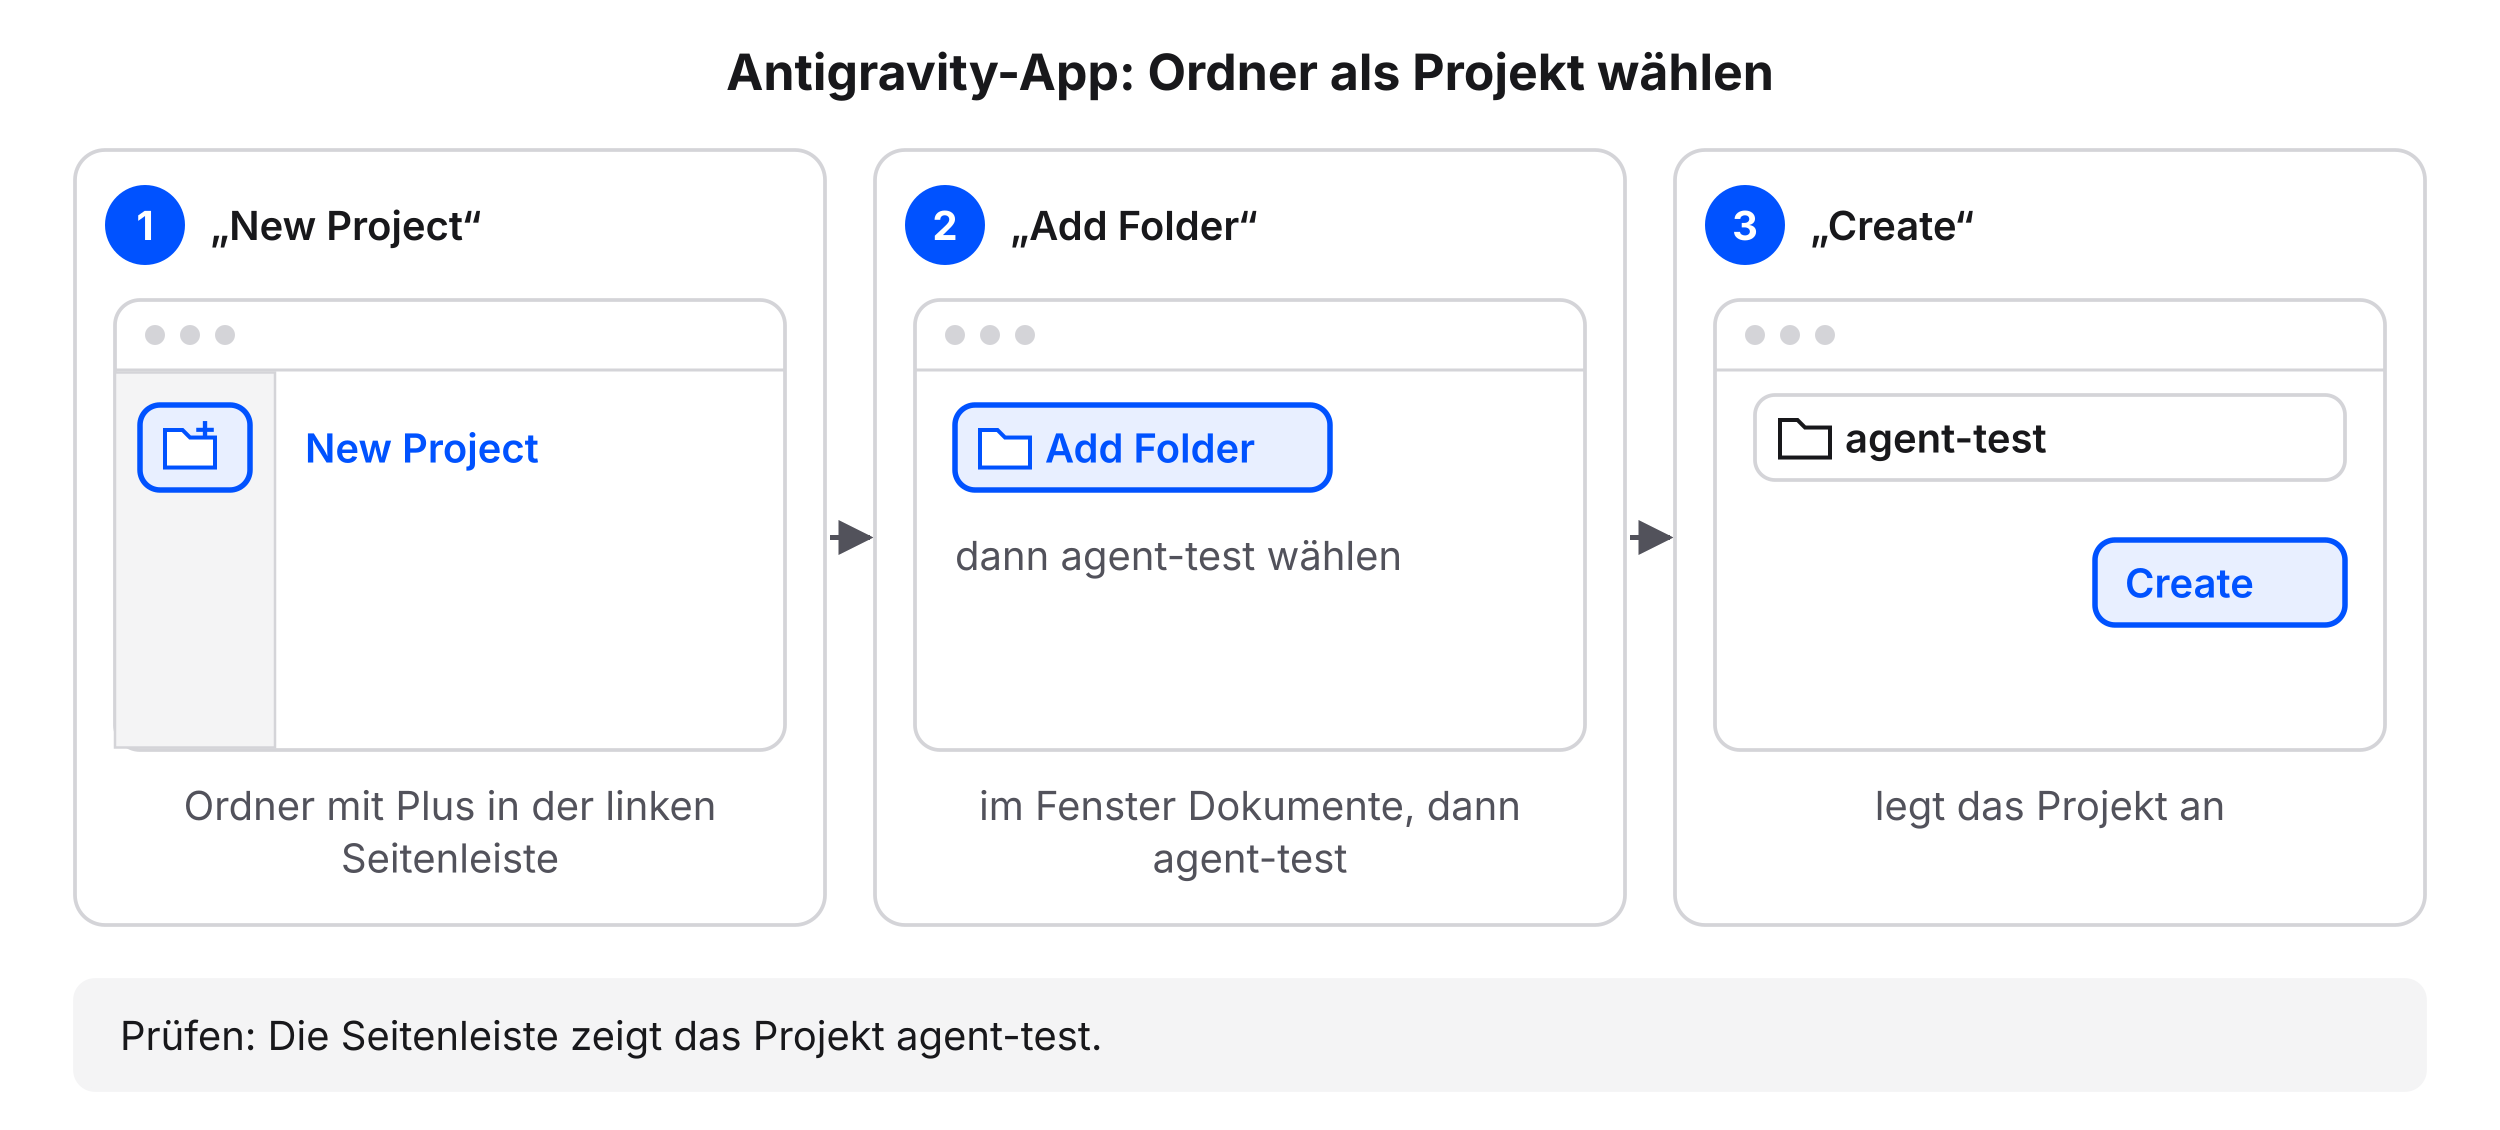
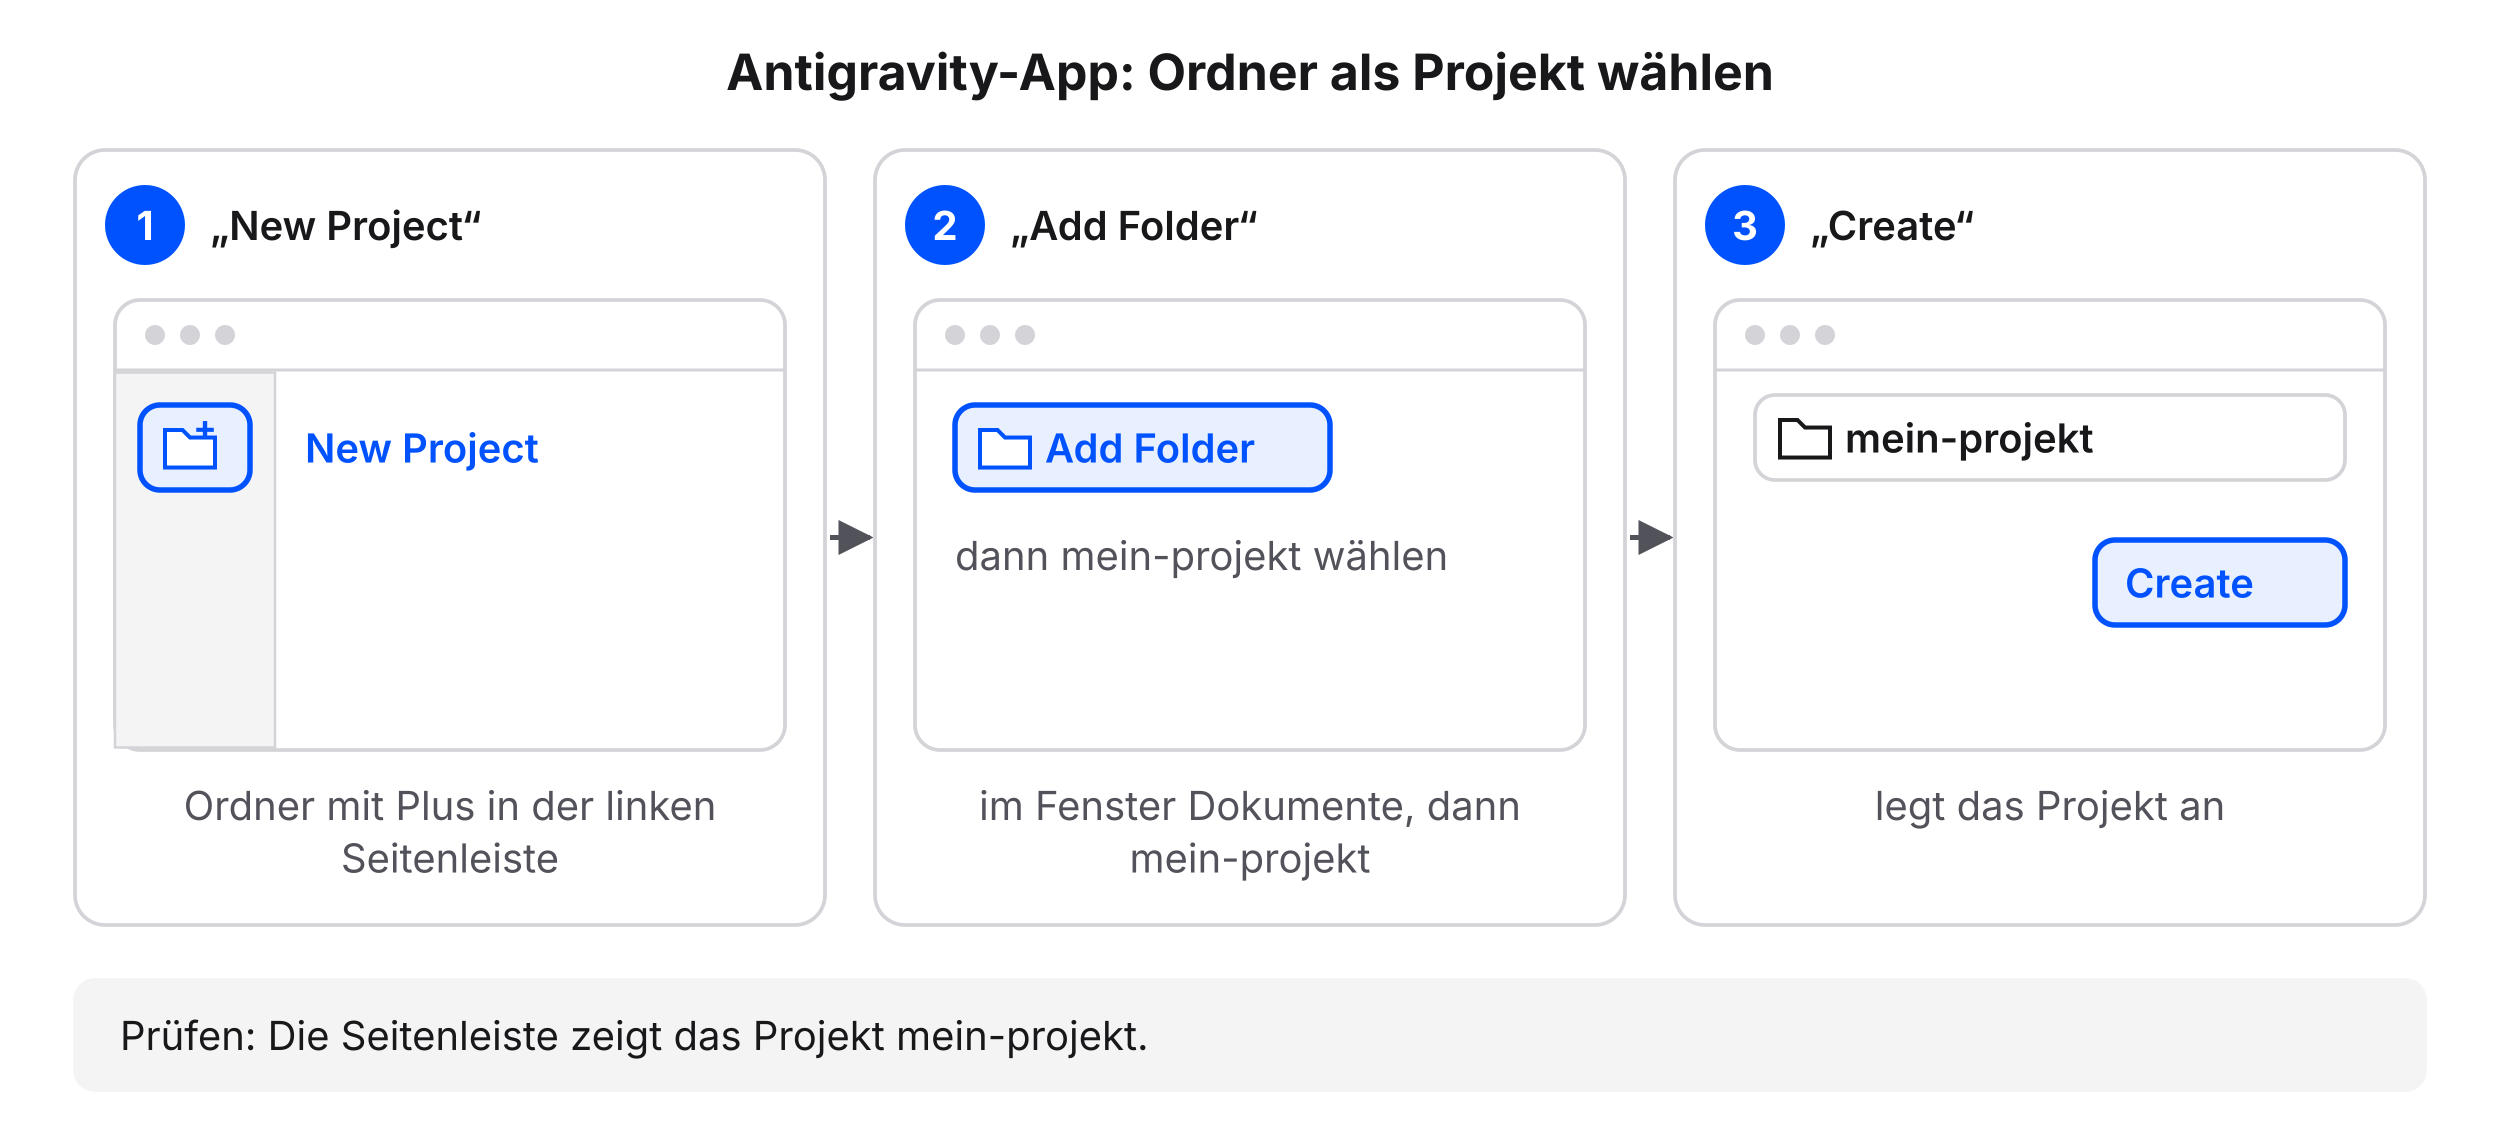
<svg xmlns="http://www.w3.org/2000/svg" viewBox="0 0 1000 452" width="1000" height="452">
  <defs>
    <marker id="a" viewBox="0 0 10 10" refX="9" refY="5" markerWidth="7" markerHeight="7" orient="auto">
      <path d="M0,0 L10,5 L0,10 z" fill="#52525b" />
    </marker>
    <marker id="ab" viewBox="0 0 10 10" refX="9" refY="5" markerWidth="7" markerHeight="7" orient="auto">
      <path d="M0,0 L10,5 L0,10 z" fill="#0052ff" />
    </marker>
  </defs>
  <rect width="1000" height="452" fill="#ffffff" />
  <text x="500" y="36" font-family="Inter, Helvetica, Arial, sans-serif" font-size="20" font-weight="700" fill="#18181b" text-anchor="middle">Antigravity-App: Ordner als Projekt wählen</text>
  <rect x="30" y="60" width="300" height="310" rx="12" fill="#ffffff" stroke="#d4d4d8" stroke-width="1.5" />
  <circle cx="58" cy="90" r="16" fill="#0052ff" />
  <text x="58" y="96" font-family="Inter, Helvetica, Arial, sans-serif" font-size="16" font-weight="700" fill="#ffffff" text-anchor="middle">1</text>
  <text x="84" y="96" font-family="Inter, Helvetica, Arial, sans-serif" font-size="16" font-weight="600" fill="#18181b" text-anchor="start">„New Project“</text>
  <rect x="46" y="120" width="268" height="180" rx="10" fill="#ffffff" stroke="#d4d4d8" stroke-width="1.5" />
  <line x1="46" y1="148" x2="314" y2="148" stroke="#d4d4d8" stroke-width="1.2" />
  <circle cx="62" cy="134" r="4" fill="#d4d4d8" />
  <circle cx="76" cy="134" r="4" fill="#d4d4d8" />
  <circle cx="90" cy="134" r="4" fill="#d4d4d8" />
  <rect x="46" y="149" width="64" height="150" rx="0" fill="#f4f4f5" stroke="#d4d4d8" stroke-width="1" />
  <rect x="56" y="162" width="44" height="34" rx="8" fill="#e8efff" stroke="#0052ff" stroke-width="2.2" />
  <path d="M66,172 L73,172 L76,175 L86,175 L86,187 L66,187 Z" fill="#ffffff" stroke="#0052ff" stroke-width="1.6" />
  <text x="82" y="176" font-family="Inter, Helvetica, Arial, sans-serif" font-size="14" font-weight="700" fill="#0052ff" text-anchor="middle">+</text>
  <text x="122" y="185" font-family="Inter, Helvetica, Arial, sans-serif" font-size="16" font-weight="600" fill="#0052ff" text-anchor="start">New Project</text>
  <text x="180.0" y="328" font-family="Inter, Helvetica, Arial, sans-serif" font-size="16" font-weight="400" fill="#52525b" text-anchor="middle">Ordner mit Plus in der linken</text>
  <text x="180.0" y="349" font-family="Inter, Helvetica, Arial, sans-serif" font-size="16" font-weight="400" fill="#52525b" text-anchor="middle">Seitenleiste</text>
  <line x1="332" y1="215.0" x2="348" y2="215.0" stroke="#52525b" stroke-width="2" marker-end="url(#a)" />
  <rect x="350" y="60" width="300" height="310" rx="12" fill="#ffffff" stroke="#d4d4d8" stroke-width="1.5" />
  <circle cx="378" cy="90" r="16" fill="#0052ff" />
  <text x="378" y="96" font-family="Inter, Helvetica, Arial, sans-serif" font-size="16" font-weight="700" fill="#ffffff" text-anchor="middle">2</text>
  <text x="404" y="96" font-family="Inter, Helvetica, Arial, sans-serif" font-size="16" font-weight="600" fill="#18181b" text-anchor="start">„Add Folder“</text>
  <rect x="366" y="120" width="268" height="180" rx="10" fill="#ffffff" stroke="#d4d4d8" stroke-width="1.5" />
  <line x1="366" y1="148" x2="634" y2="148" stroke="#d4d4d8" stroke-width="1.2" />
  <circle cx="382" cy="134" r="4" fill="#d4d4d8" />
  <circle cx="396" cy="134" r="4" fill="#d4d4d8" />
  <circle cx="410" cy="134" r="4" fill="#d4d4d8" />
  <rect x="382" y="162" width="150" height="34" rx="8" fill="#e8efff" stroke="#0052ff" stroke-width="2.2" />
  <path d="M392,172 L399,172 L402,175 L412,175 L412,187 L392,187 Z" fill="#ffffff" stroke="#0052ff" stroke-width="1.6" />
  <text x="418" y="185" font-family="Inter, Helvetica, Arial, sans-serif" font-size="16" font-weight="600" fill="#0052ff" text-anchor="start">Add Folder</text>
-   <text x="382" y="228" font-family="Inter, Helvetica, Arial, sans-serif" font-size="16" font-weight="400" fill="#52525b" text-anchor="start">dann agent-test wählen</text>
+   <text x="382" y="228" font-family="Inter, Helvetica, Arial, sans-serif" font-size="16" font-weight="400" fill="#52525b" text-anchor="start">dann mein-projekt wählen</text>
  <text x="500.0" y="328" font-family="Inter, Helvetica, Arial, sans-serif" font-size="16" font-weight="400" fill="#52525b" text-anchor="middle">im Fenster Dokumente, dann</text>
-   <text x="500.0" y="349" font-family="Inter, Helvetica, Arial, sans-serif" font-size="16" font-weight="400" fill="#52525b" text-anchor="middle">agent-test</text>
+   <text x="500.0" y="349" font-family="Inter, Helvetica, Arial, sans-serif" font-size="16" font-weight="400" fill="#52525b" text-anchor="middle">mein-projekt</text>
  <line x1="652" y1="215.0" x2="668" y2="215.0" stroke="#52525b" stroke-width="2" marker-end="url(#a)" />
  <rect x="670" y="60" width="300" height="310" rx="12" fill="#ffffff" stroke="#d4d4d8" stroke-width="1.5" />
  <circle cx="698" cy="90" r="16" fill="#0052ff" />
  <text x="698" y="96" font-family="Inter, Helvetica, Arial, sans-serif" font-size="16" font-weight="700" fill="#ffffff" text-anchor="middle">3</text>
  <text x="724" y="96" font-family="Inter, Helvetica, Arial, sans-serif" font-size="16" font-weight="600" fill="#18181b" text-anchor="start">„Create“</text>
  <rect x="686" y="120" width="268" height="180" rx="10" fill="#ffffff" stroke="#d4d4d8" stroke-width="1.5" />
  <line x1="686" y1="148" x2="954" y2="148" stroke="#d4d4d8" stroke-width="1.2" />
  <circle cx="702" cy="134" r="4" fill="#d4d4d8" />
  <circle cx="716" cy="134" r="4" fill="#d4d4d8" />
  <circle cx="730" cy="134" r="4" fill="#d4d4d8" />
  <rect x="702" y="158" width="236" height="34" rx="8" fill="#ffffff" stroke="#d4d4d8" stroke-width="1.5" />
  <path d="M712,168 L719,168 L722,171 L732,171 L732,183 L712,183 Z" fill="#ffffff" stroke="#18181b" stroke-width="1.6" />
-   <text x="738" y="181" font-family="Inter, Helvetica, Arial, sans-serif" font-size="16" font-weight="600" fill="#18181b" text-anchor="start">agent-test</text>
+   <text x="738" y="181" font-family="Inter, Helvetica, Arial, sans-serif" font-size="16" font-weight="600" fill="#18181b" text-anchor="start">mein-projekt</text>
  <rect x="838" y="216" width="100" height="34" rx="8" fill="#e8efff" stroke="#0052ff" stroke-width="2.2" />
  <text x="850" y="239" font-family="Inter, Helvetica, Arial, sans-serif" font-size="16" font-weight="600" fill="#0052ff" text-anchor="start">Create</text>
  <text x="820.0" y="328" font-family="Inter, Helvetica, Arial, sans-serif" font-size="16" font-weight="400" fill="#52525b" text-anchor="middle">legt das Projekt an</text>
  <rect x="30" y="392" width="940" height="44" rx="8" fill="#f4f4f5" stroke="#f4f4f5" stroke-width="1.5" />
-   <text x="48" y="420" font-family="Inter, Helvetica, Arial, sans-serif" font-size="16" font-weight="400" fill="#18181b" text-anchor="start">Prüfen: Die Seitenleiste zeigt das Projekt agent-test.</text>
+   <text x="48" y="420" font-family="Inter, Helvetica, Arial, sans-serif" font-size="16" font-weight="400" fill="#18181b" text-anchor="start">Prüfen: Die Seitenleiste zeigt das Projekt mein-projekt.</text>
</svg>
